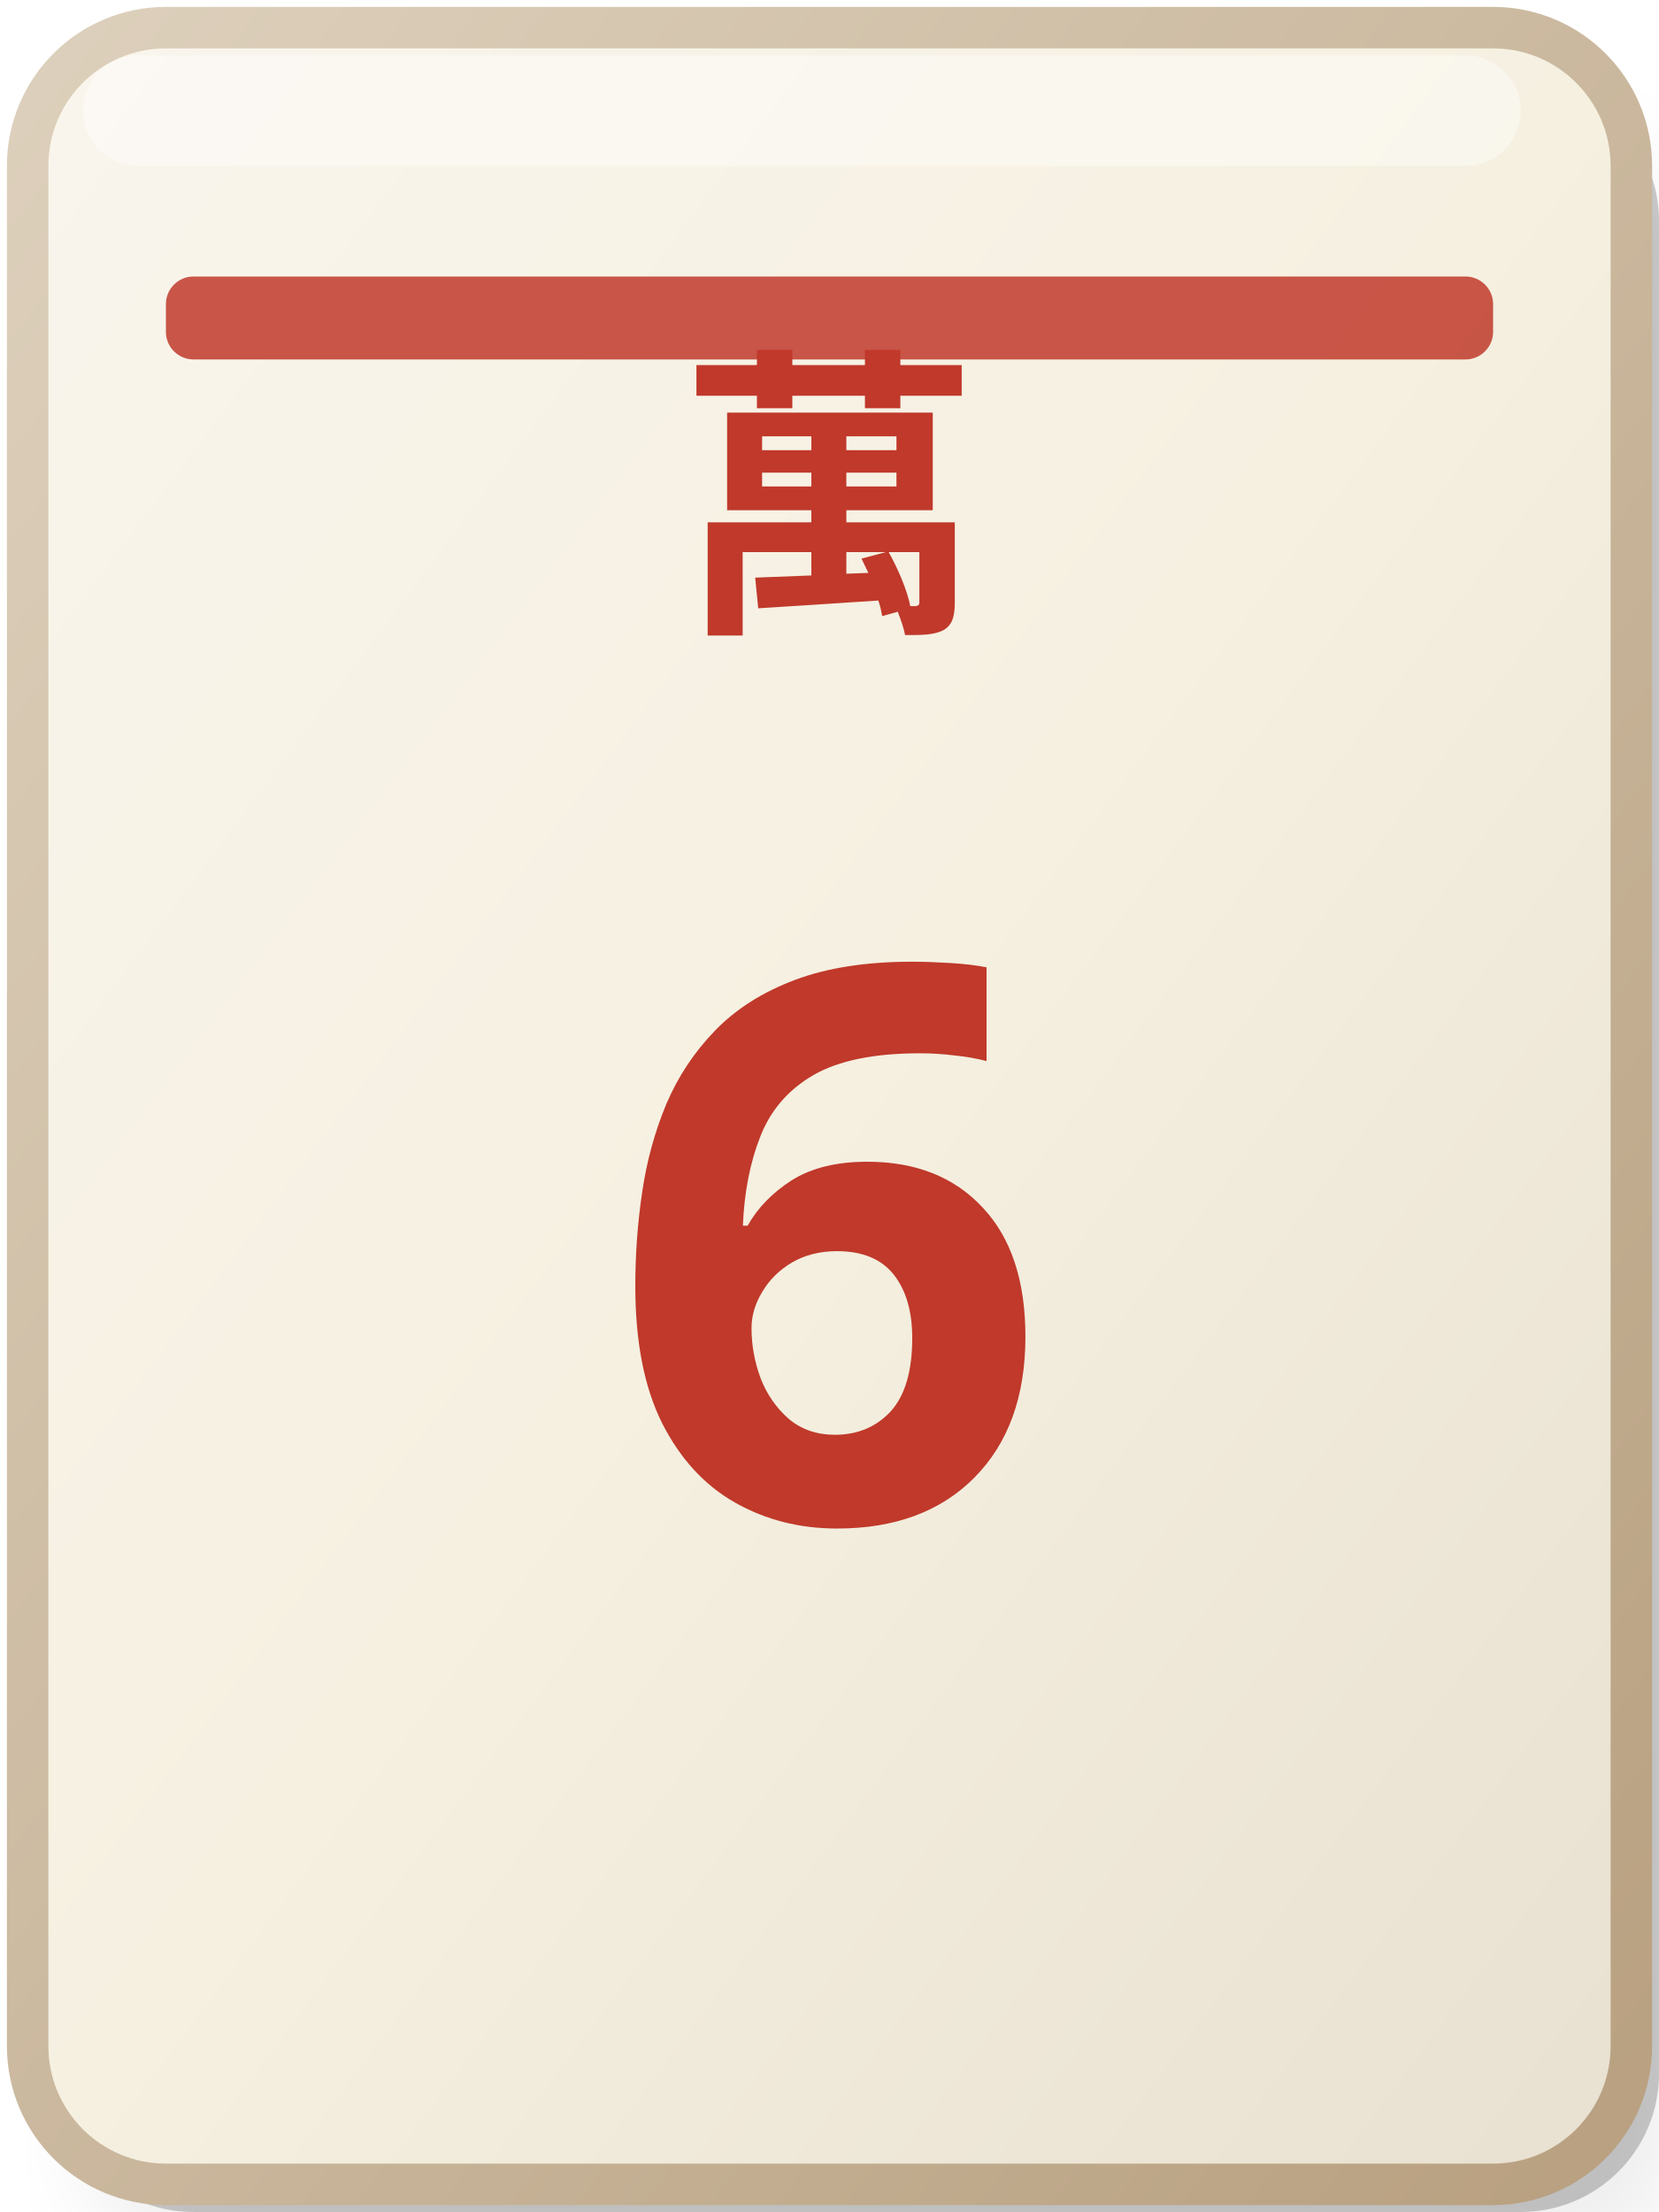
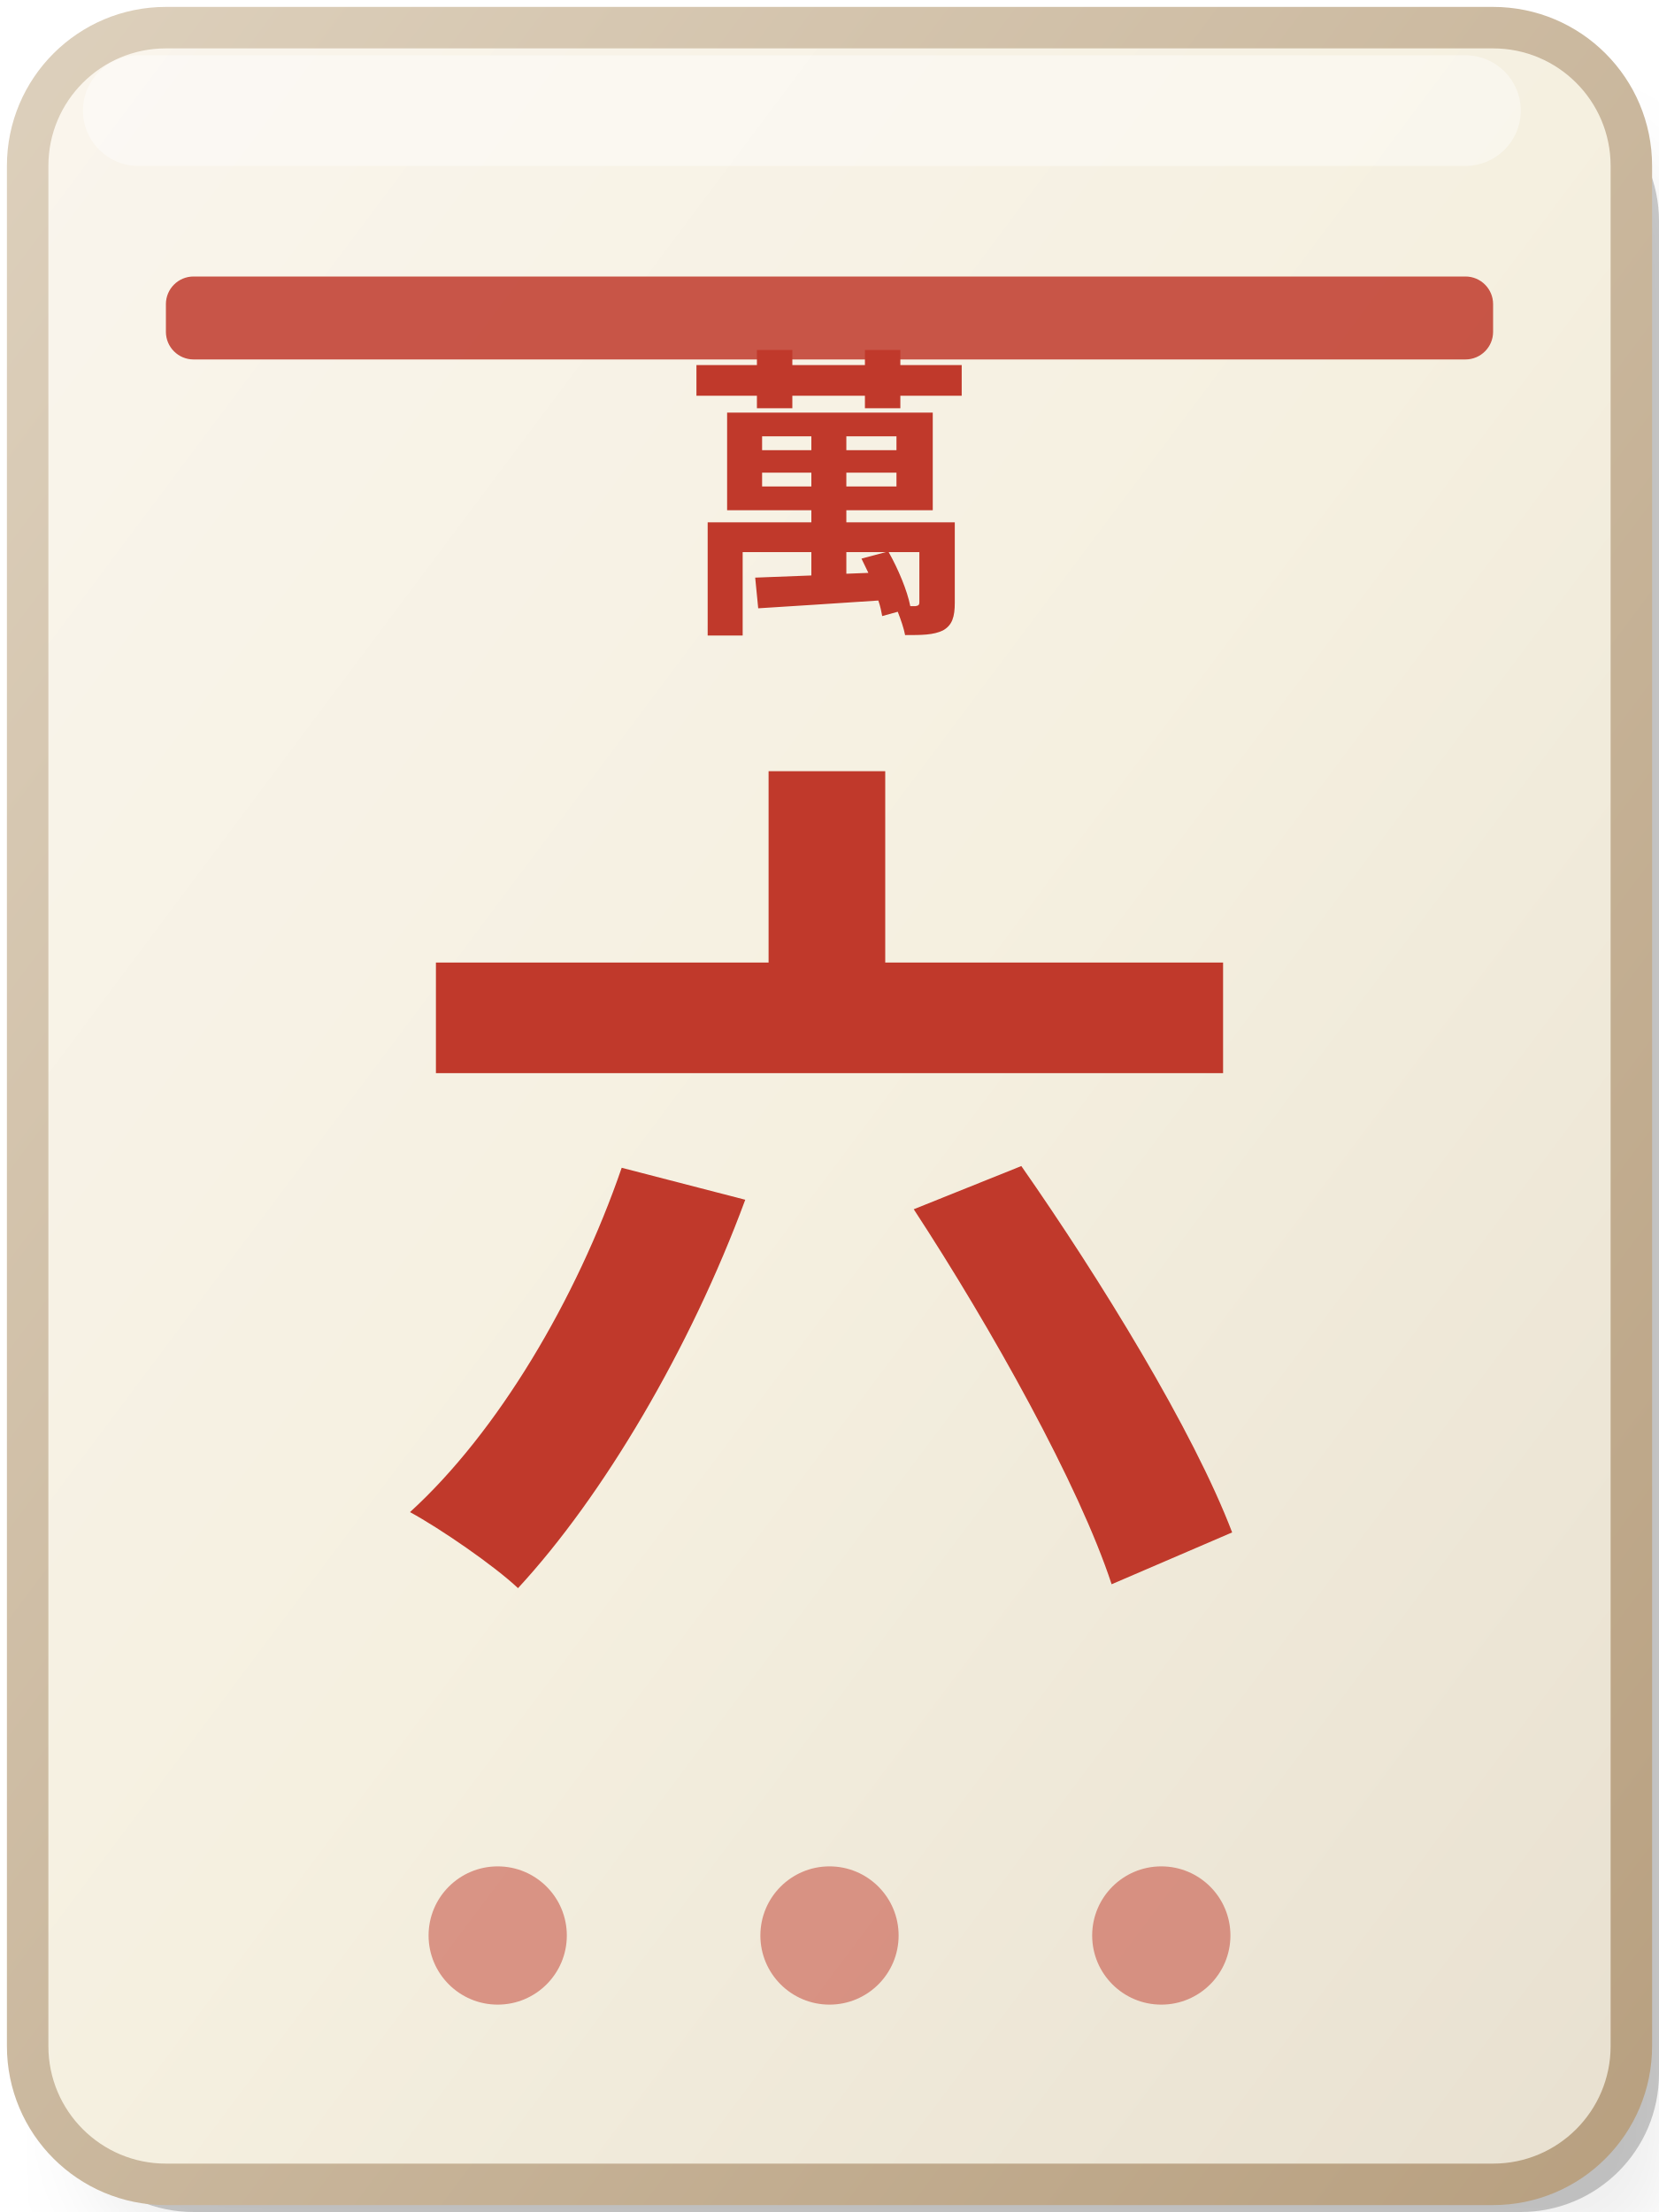
<svg xmlns="http://www.w3.org/2000/svg" width="60" height="80" viewBox="0 0 60 80">
  <defs>
    <filter id="shadow" x="-10%" y="-10%" width="130%" height="140%">
      <feDropShadow dx="1" dy="2" stdDeviation="1.5" flood-color="#00000055" />
    </filter>
-   </defs>
-   <defs>
    <linearGradient id="face" x1="0%" y1="0%" x2="100%" y2="100%">
      <stop offset="0%" stop-color="#faf5ed" />
      <stop offset="50%" stop-color="#f5f0e0" />
      <stop offset="100%" stop-color="#e8e0d0" />
    </linearGradient>
    <linearGradient id="border" x1="0%" y1="0%" x2="100%" y2="100%">
      <stop offset="0%" stop-color="#ddd0bc" />
      <stop offset="100%" stop-color="#b8a080" />
    </linearGradient>
  </defs>
  <rect x="2" y="3" width="58" height="77" rx="5" fill="#00000033" filter="url(#shadow)" />
  <rect x="1" y="1" width="58" height="78" rx="5" fill="url(#face)" stroke="url(#border)" stroke-width="1.5" />
  <rect x="3" y="2" width="52" height="4" rx="2" fill="rgba(255,255,255,0.4)" />
  <rect x="6" y="10" width="48" height="3" rx="1" fill="#c0392b" opacity="0.85" />
  <text x="30" y="22" text-anchor="middle" font-family="Noto Sans TC, sans-serif" font-size="11" fill="#c0392b" font-weight="700">萬</text>
-   <text x="30" y="55" text-anchor="middle" font-family="Noto Sans TC, sans-serif" font-size="28" fill="#c0392b" font-weight="900">6</text>
+   <text x="30" y="55" text-anchor="middle" font-family="Noto Sans TC, sans-serif" font-size="32" fill="#c0392b" font-weight="900">六</text>
+   <circle cx="18" cy="70" r="2.5" fill="#c0392b" opacity="0.5" />
+   <circle cx="30" cy="70" r="2.5" fill="#c0392b" opacity="0.5" />
+   <circle cx="42" cy="70" r="2.5" fill="#c0392b" opacity="0.5" />
</svg>
